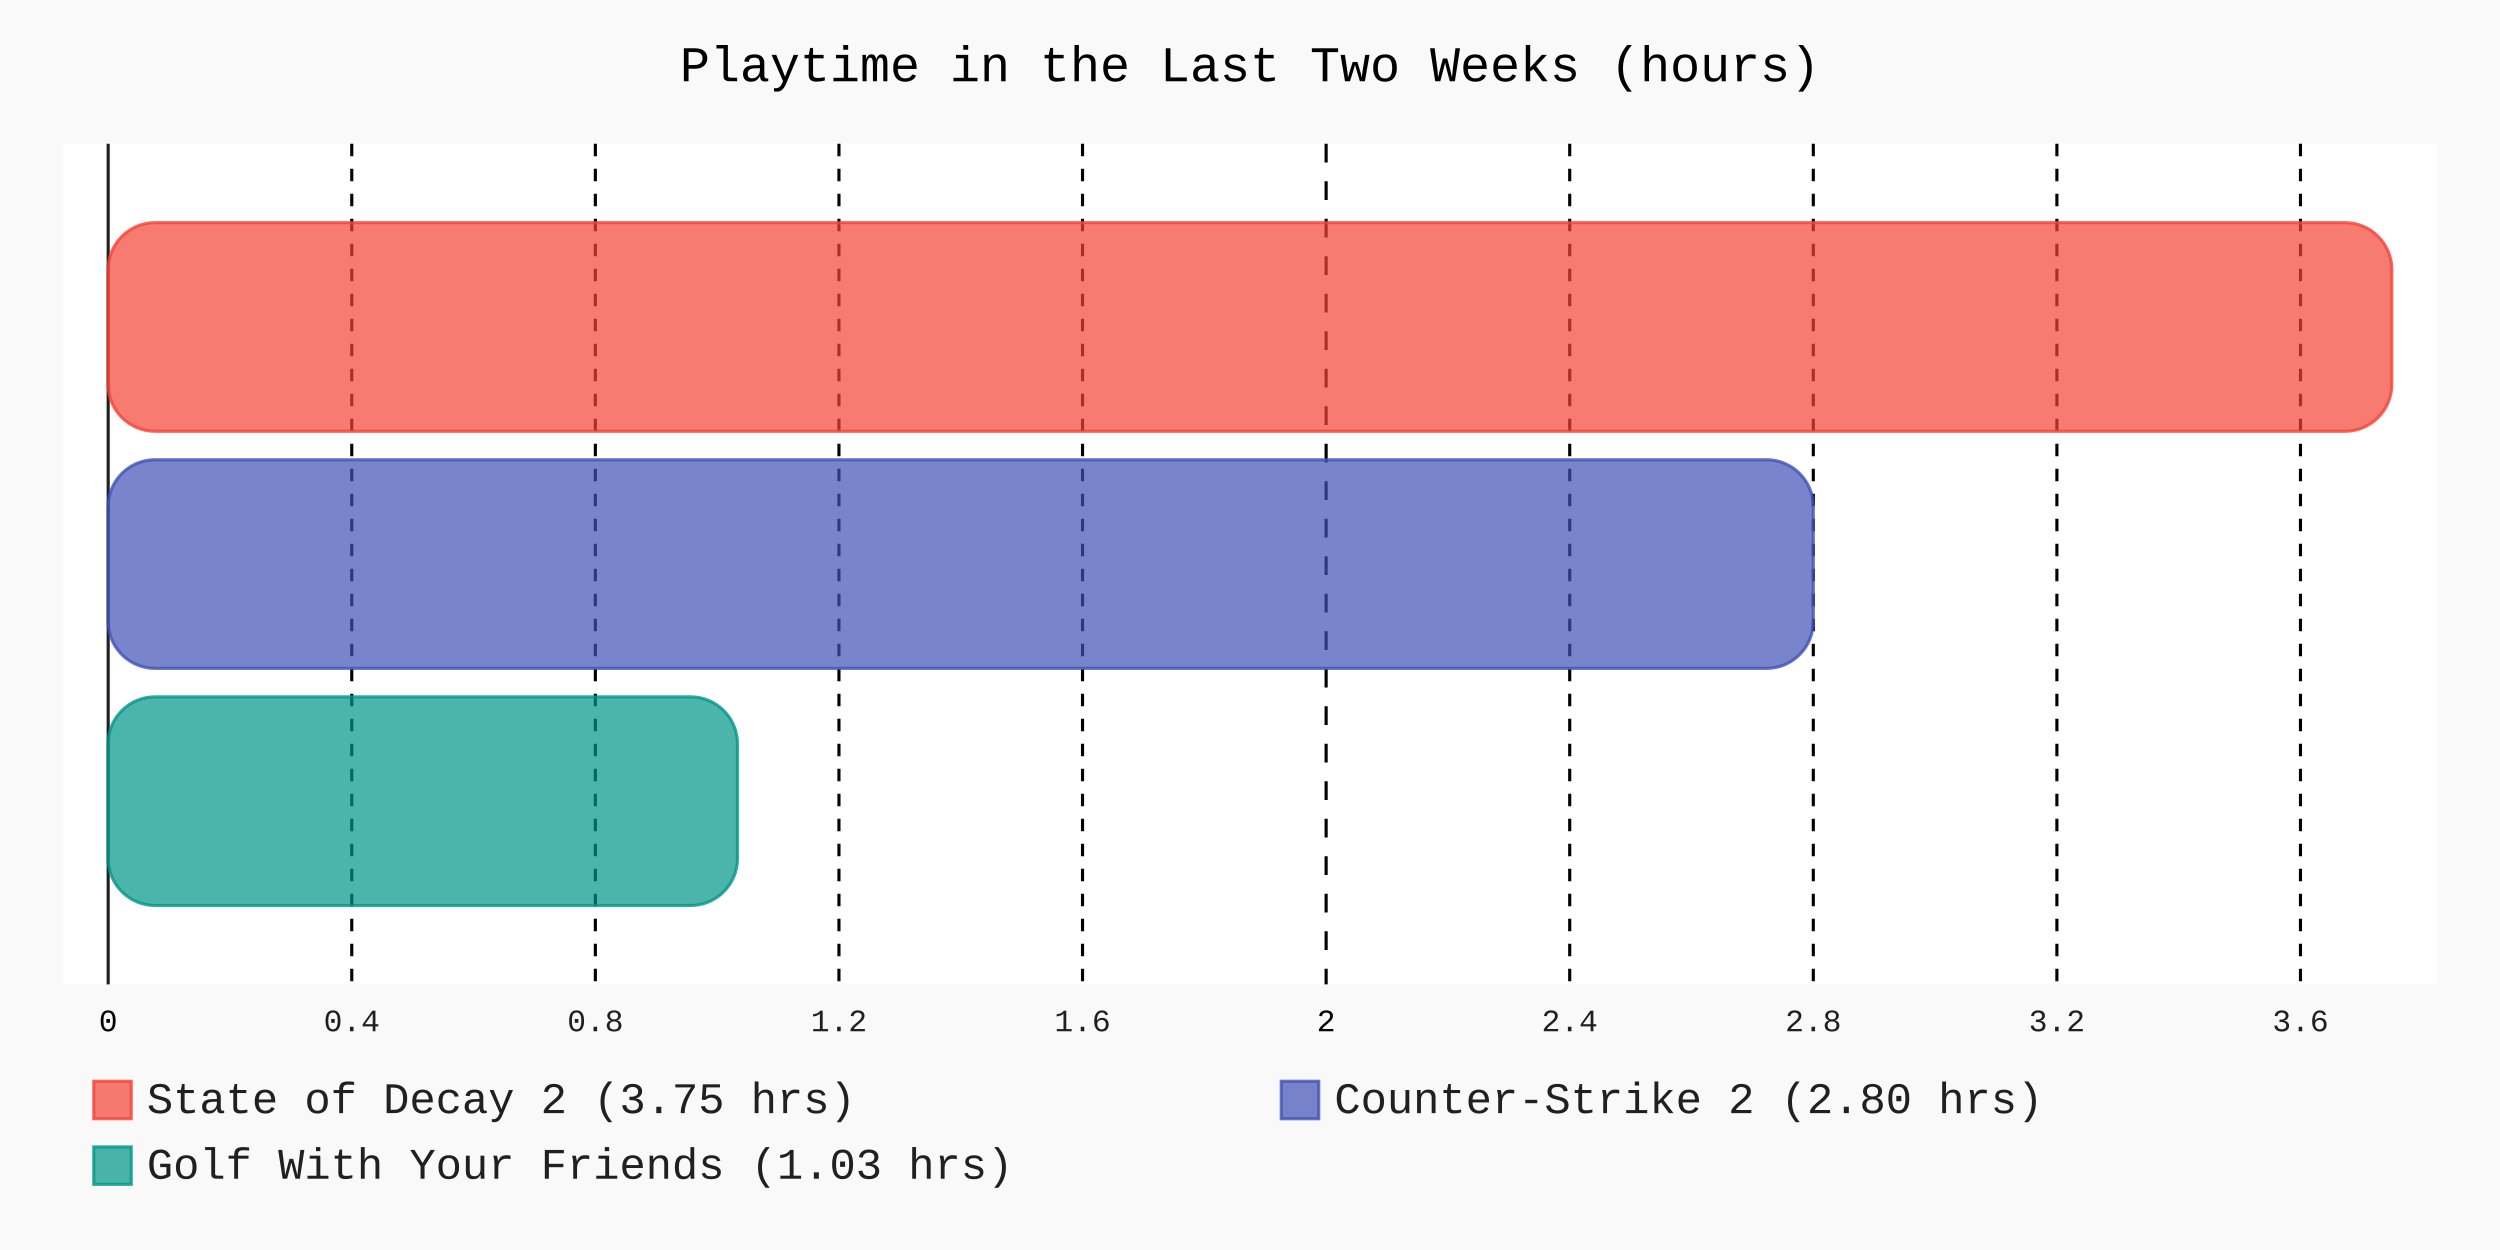
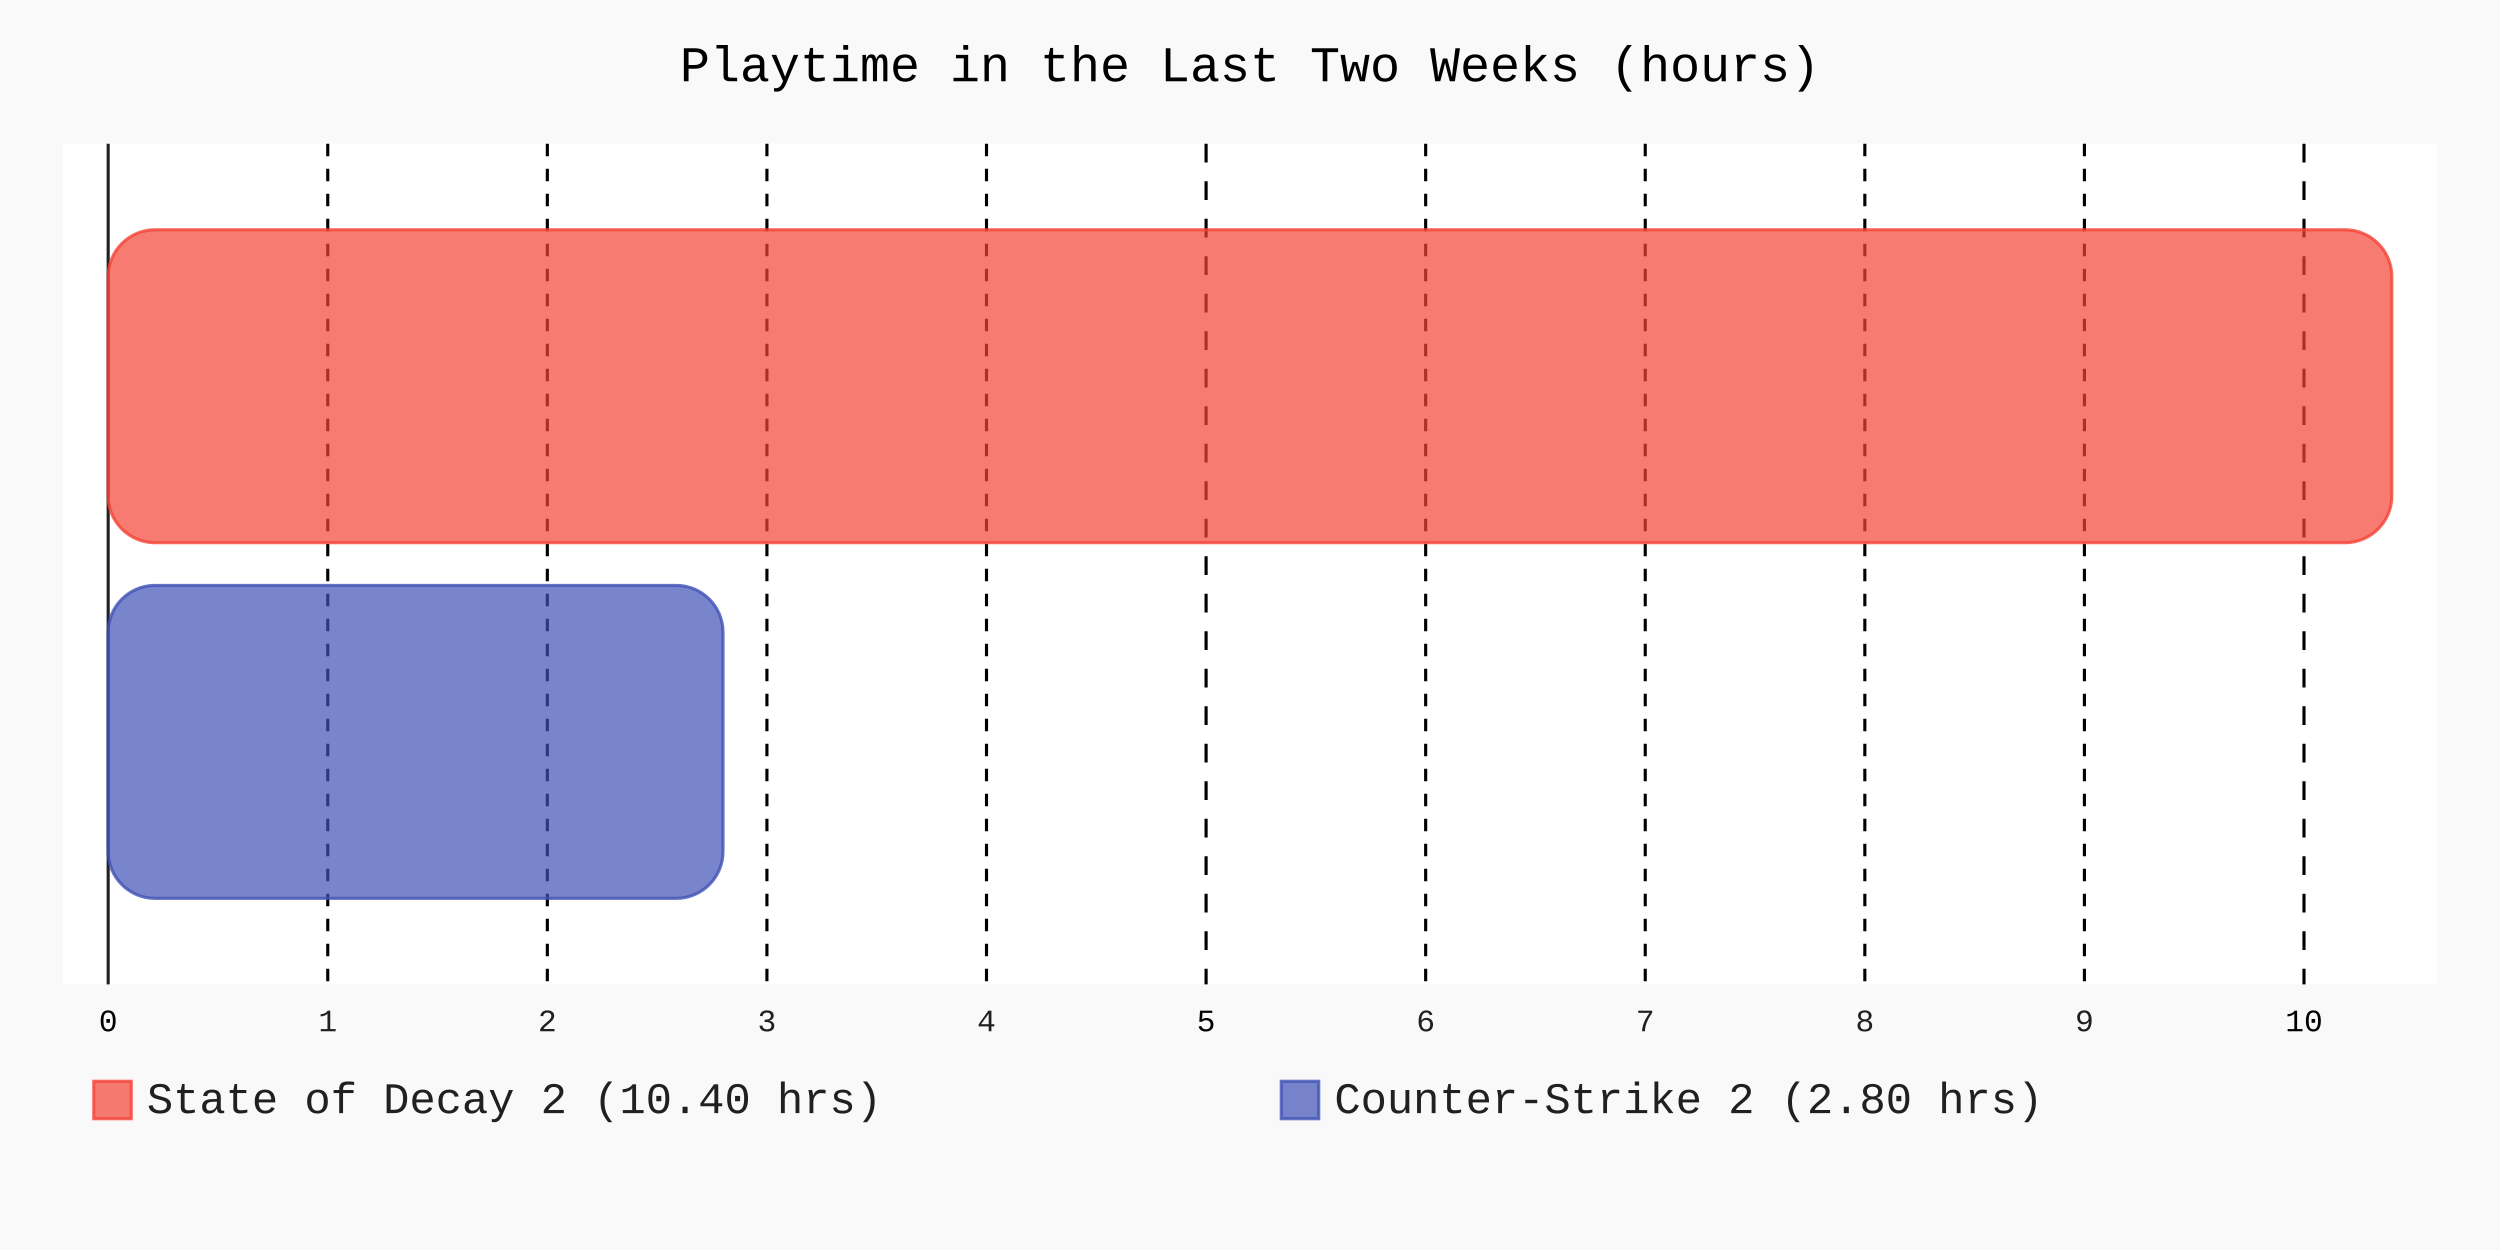
- <svg xmlns="http://www.w3.org/2000/svg" id="chart-52686c43-1e4a-4359-af3f-959d3f568dfb" class="pygal-chart" viewBox="0 0 800 400" width="800" height="400">
+ <svg xmlns="http://www.w3.org/2000/svg" id="chart-2b93a668-533d-449a-a449-7a13ad8c18ed" class="pygal-chart" viewBox="0 0 800 400" width="800" height="400">
  <defs>
-     <style type="text/css">#chart-52686c43-1e4a-4359-af3f-959d3f568dfb{-webkit-user-select:none;-webkit-font-smoothing:antialiased;font-family:Consolas,"Liberation Mono",Menlo,Courier,monospace}#chart-52686c43-1e4a-4359-af3f-959d3f568dfb .title{font-family:Consolas,"Liberation Mono",Menlo,Courier,monospace;font-size:16px}#chart-52686c43-1e4a-4359-af3f-959d3f568dfb .legends .legend text{font-family:Consolas,"Liberation Mono",Menlo,Courier,monospace;font-size:14px}#chart-52686c43-1e4a-4359-af3f-959d3f568dfb .axis text{font-family:Consolas,"Liberation Mono",Menlo,Courier,monospace;font-size:10px}#chart-52686c43-1e4a-4359-af3f-959d3f568dfb .axis text.major{font-family:Consolas,"Liberation Mono",Menlo,Courier,monospace;font-size:10px}#chart-52686c43-1e4a-4359-af3f-959d3f568dfb .text-overlay text.value{font-family:Consolas,"Liberation Mono",Menlo,Courier,monospace;font-size:16px}#chart-52686c43-1e4a-4359-af3f-959d3f568dfb .text-overlay text.label{font-family:Consolas,"Liberation Mono",Menlo,Courier,monospace;font-size:10px}#chart-52686c43-1e4a-4359-af3f-959d3f568dfb .tooltip{font-family:Consolas,"Liberation Mono",Menlo,Courier,monospace;font-size:14px}#chart-52686c43-1e4a-4359-af3f-959d3f568dfb text.no_data{font-family:Consolas,"Liberation Mono",Menlo,Courier,monospace;font-size:64px}
- #chart-52686c43-1e4a-4359-af3f-959d3f568dfb{background-color:rgba(249,249,249,1)}#chart-52686c43-1e4a-4359-af3f-959d3f568dfb path,#chart-52686c43-1e4a-4359-af3f-959d3f568dfb line,#chart-52686c43-1e4a-4359-af3f-959d3f568dfb rect,#chart-52686c43-1e4a-4359-af3f-959d3f568dfb circle{-webkit-transition:150ms;-moz-transition:150ms;transition:150ms}#chart-52686c43-1e4a-4359-af3f-959d3f568dfb .graph &gt; .background{fill:rgba(249,249,249,1)}#chart-52686c43-1e4a-4359-af3f-959d3f568dfb .plot &gt; .background{fill:rgba(255,255,255,1)}#chart-52686c43-1e4a-4359-af3f-959d3f568dfb .graph{fill:rgba(0,0,0,.87)}#chart-52686c43-1e4a-4359-af3f-959d3f568dfb text.no_data{fill:rgba(0,0,0,1)}#chart-52686c43-1e4a-4359-af3f-959d3f568dfb .title{fill:rgba(0,0,0,1)}#chart-52686c43-1e4a-4359-af3f-959d3f568dfb .legends .legend text{fill:rgba(0,0,0,.87)}#chart-52686c43-1e4a-4359-af3f-959d3f568dfb .legends .legend:hover text{fill:rgba(0,0,0,1)}#chart-52686c43-1e4a-4359-af3f-959d3f568dfb .axis .line{stroke:rgba(0,0,0,1)}#chart-52686c43-1e4a-4359-af3f-959d3f568dfb .axis .guide.line{stroke:rgba(0,0,0,.54)}#chart-52686c43-1e4a-4359-af3f-959d3f568dfb .axis .major.line{stroke:rgba(0,0,0,.87)}#chart-52686c43-1e4a-4359-af3f-959d3f568dfb .axis text.major{fill:rgba(0,0,0,1)}#chart-52686c43-1e4a-4359-af3f-959d3f568dfb .axis.y .guides:hover .guide.line,#chart-52686c43-1e4a-4359-af3f-959d3f568dfb .line-graph .axis.x .guides:hover .guide.line,#chart-52686c43-1e4a-4359-af3f-959d3f568dfb .stackedline-graph .axis.x .guides:hover .guide.line,#chart-52686c43-1e4a-4359-af3f-959d3f568dfb .xy-graph .axis.x .guides:hover .guide.line{stroke:rgba(0,0,0,1)}#chart-52686c43-1e4a-4359-af3f-959d3f568dfb .axis .guides:hover text{fill:rgba(0,0,0,1)}#chart-52686c43-1e4a-4359-af3f-959d3f568dfb .reactive{fill-opacity:.7;stroke-opacity:.8;stroke-width:1}#chart-52686c43-1e4a-4359-af3f-959d3f568dfb .ci{stroke:rgba(0,0,0,.87)}#chart-52686c43-1e4a-4359-af3f-959d3f568dfb .reactive.active,#chart-52686c43-1e4a-4359-af3f-959d3f568dfb .active .reactive{fill-opacity:.8;stroke-opacity:.9;stroke-width:4}#chart-52686c43-1e4a-4359-af3f-959d3f568dfb .ci .reactive.active{stroke-width:1.5}#chart-52686c43-1e4a-4359-af3f-959d3f568dfb .series text{fill:rgba(0,0,0,1)}#chart-52686c43-1e4a-4359-af3f-959d3f568dfb .tooltip rect{fill:rgba(255,255,255,1);stroke:rgba(0,0,0,1);-webkit-transition:opacity 150ms;-moz-transition:opacity 150ms;transition:opacity 150ms}#chart-52686c43-1e4a-4359-af3f-959d3f568dfb .tooltip .label{fill:rgba(0,0,0,.87)}#chart-52686c43-1e4a-4359-af3f-959d3f568dfb .tooltip .label{fill:rgba(0,0,0,.87)}#chart-52686c43-1e4a-4359-af3f-959d3f568dfb .tooltip .legend{font-size:.8em;fill:rgba(0,0,0,.54)}#chart-52686c43-1e4a-4359-af3f-959d3f568dfb .tooltip .x_label{font-size:.6em;fill:rgba(0,0,0,1)}#chart-52686c43-1e4a-4359-af3f-959d3f568dfb .tooltip .xlink{font-size:.5em;text-decoration:underline}#chart-52686c43-1e4a-4359-af3f-959d3f568dfb .tooltip .value{font-size:1.5em}#chart-52686c43-1e4a-4359-af3f-959d3f568dfb .bound{font-size:.5em}#chart-52686c43-1e4a-4359-af3f-959d3f568dfb .max-value{font-size:.75em;fill:rgba(0,0,0,.54)}#chart-52686c43-1e4a-4359-af3f-959d3f568dfb .map-element{fill:rgba(255,255,255,1);stroke:rgba(0,0,0,.54) !important}#chart-52686c43-1e4a-4359-af3f-959d3f568dfb .map-element .reactive{fill-opacity:inherit;stroke-opacity:inherit}#chart-52686c43-1e4a-4359-af3f-959d3f568dfb .color-0,#chart-52686c43-1e4a-4359-af3f-959d3f568dfb .color-0 a:visited{stroke:#F44336;fill:#F44336}#chart-52686c43-1e4a-4359-af3f-959d3f568dfb .color-1,#chart-52686c43-1e4a-4359-af3f-959d3f568dfb .color-1 a:visited{stroke:#3F51B5;fill:#3F51B5}#chart-52686c43-1e4a-4359-af3f-959d3f568dfb .color-2,#chart-52686c43-1e4a-4359-af3f-959d3f568dfb .color-2 a:visited{stroke:#009688;fill:#009688}#chart-52686c43-1e4a-4359-af3f-959d3f568dfb .text-overlay .color-0 text{fill:black}#chart-52686c43-1e4a-4359-af3f-959d3f568dfb .text-overlay .color-1 text{fill:black}#chart-52686c43-1e4a-4359-af3f-959d3f568dfb .text-overlay .color-2 text{fill:black}
- #chart-52686c43-1e4a-4359-af3f-959d3f568dfb text.no_data{text-anchor:middle}#chart-52686c43-1e4a-4359-af3f-959d3f568dfb .guide.line{fill:none}#chart-52686c43-1e4a-4359-af3f-959d3f568dfb .centered{text-anchor:middle}#chart-52686c43-1e4a-4359-af3f-959d3f568dfb .title{text-anchor:middle}#chart-52686c43-1e4a-4359-af3f-959d3f568dfb .legends .legend text{fill-opacity:1}#chart-52686c43-1e4a-4359-af3f-959d3f568dfb .axis.x text{text-anchor:middle}#chart-52686c43-1e4a-4359-af3f-959d3f568dfb .axis.x:not(.web) text[transform]{text-anchor:start}#chart-52686c43-1e4a-4359-af3f-959d3f568dfb .axis.x:not(.web) text[transform].backwards{text-anchor:end}#chart-52686c43-1e4a-4359-af3f-959d3f568dfb .axis.y text{text-anchor:end}#chart-52686c43-1e4a-4359-af3f-959d3f568dfb .axis.y text[transform].backwards{text-anchor:start}#chart-52686c43-1e4a-4359-af3f-959d3f568dfb .axis.y2 text{text-anchor:start}#chart-52686c43-1e4a-4359-af3f-959d3f568dfb .axis.y2 text[transform].backwards{text-anchor:end}#chart-52686c43-1e4a-4359-af3f-959d3f568dfb .axis .guide.line{stroke-dasharray:4,4;stroke:black}#chart-52686c43-1e4a-4359-af3f-959d3f568dfb .axis .major.guide.line{stroke-dasharray:6,6;stroke:black}#chart-52686c43-1e4a-4359-af3f-959d3f568dfb .horizontal .axis.y .guide.line,#chart-52686c43-1e4a-4359-af3f-959d3f568dfb .horizontal .axis.y2 .guide.line,#chart-52686c43-1e4a-4359-af3f-959d3f568dfb .vertical .axis.x .guide.line{opacity:0}#chart-52686c43-1e4a-4359-af3f-959d3f568dfb .horizontal .axis.always_show .guide.line,#chart-52686c43-1e4a-4359-af3f-959d3f568dfb .vertical .axis.always_show .guide.line{opacity:1 !important}#chart-52686c43-1e4a-4359-af3f-959d3f568dfb .axis.y .guides:hover .guide.line,#chart-52686c43-1e4a-4359-af3f-959d3f568dfb .axis.y2 .guides:hover .guide.line,#chart-52686c43-1e4a-4359-af3f-959d3f568dfb .axis.x .guides:hover .guide.line{opacity:1}#chart-52686c43-1e4a-4359-af3f-959d3f568dfb .axis .guides:hover text{opacity:1}#chart-52686c43-1e4a-4359-af3f-959d3f568dfb .nofill{fill:none}#chart-52686c43-1e4a-4359-af3f-959d3f568dfb .subtle-fill{fill-opacity:.2}#chart-52686c43-1e4a-4359-af3f-959d3f568dfb .dot{stroke-width:1px;fill-opacity:1;stroke-opacity:1}#chart-52686c43-1e4a-4359-af3f-959d3f568dfb .dot.active{stroke-width:5px}#chart-52686c43-1e4a-4359-af3f-959d3f568dfb .dot.negative{fill:transparent}#chart-52686c43-1e4a-4359-af3f-959d3f568dfb text,#chart-52686c43-1e4a-4359-af3f-959d3f568dfb tspan{stroke:none !important}#chart-52686c43-1e4a-4359-af3f-959d3f568dfb .series text.active{opacity:1}#chart-52686c43-1e4a-4359-af3f-959d3f568dfb .tooltip rect{fill-opacity:.95;stroke-width:.5}#chart-52686c43-1e4a-4359-af3f-959d3f568dfb .tooltip text{fill-opacity:1}#chart-52686c43-1e4a-4359-af3f-959d3f568dfb .showable{visibility:hidden}#chart-52686c43-1e4a-4359-af3f-959d3f568dfb .showable.shown{visibility:visible}#chart-52686c43-1e4a-4359-af3f-959d3f568dfb .gauge-background{fill:rgba(229,229,229,1);stroke:none}#chart-52686c43-1e4a-4359-af3f-959d3f568dfb .bg-lines{stroke:rgba(249,249,249,1);stroke-width:2px}</style>
+     <style type="text/css">#chart-2b93a668-533d-449a-a449-7a13ad8c18ed{-webkit-user-select:none;-webkit-font-smoothing:antialiased;font-family:Consolas,"Liberation Mono",Menlo,Courier,monospace}#chart-2b93a668-533d-449a-a449-7a13ad8c18ed .title{font-family:Consolas,"Liberation Mono",Menlo,Courier,monospace;font-size:16px}#chart-2b93a668-533d-449a-a449-7a13ad8c18ed .legends .legend text{font-family:Consolas,"Liberation Mono",Menlo,Courier,monospace;font-size:14px}#chart-2b93a668-533d-449a-a449-7a13ad8c18ed .axis text{font-family:Consolas,"Liberation Mono",Menlo,Courier,monospace;font-size:10px}#chart-2b93a668-533d-449a-a449-7a13ad8c18ed .axis text.major{font-family:Consolas,"Liberation Mono",Menlo,Courier,monospace;font-size:10px}#chart-2b93a668-533d-449a-a449-7a13ad8c18ed .text-overlay text.value{font-family:Consolas,"Liberation Mono",Menlo,Courier,monospace;font-size:16px}#chart-2b93a668-533d-449a-a449-7a13ad8c18ed .text-overlay text.label{font-family:Consolas,"Liberation Mono",Menlo,Courier,monospace;font-size:10px}#chart-2b93a668-533d-449a-a449-7a13ad8c18ed .tooltip{font-family:Consolas,"Liberation Mono",Menlo,Courier,monospace;font-size:14px}#chart-2b93a668-533d-449a-a449-7a13ad8c18ed text.no_data{font-family:Consolas,"Liberation Mono",Menlo,Courier,monospace;font-size:64px}
+ #chart-2b93a668-533d-449a-a449-7a13ad8c18ed{background-color:rgba(249,249,249,1)}#chart-2b93a668-533d-449a-a449-7a13ad8c18ed path,#chart-2b93a668-533d-449a-a449-7a13ad8c18ed line,#chart-2b93a668-533d-449a-a449-7a13ad8c18ed rect,#chart-2b93a668-533d-449a-a449-7a13ad8c18ed circle{-webkit-transition:150ms;-moz-transition:150ms;transition:150ms}#chart-2b93a668-533d-449a-a449-7a13ad8c18ed .graph &gt; .background{fill:rgba(249,249,249,1)}#chart-2b93a668-533d-449a-a449-7a13ad8c18ed .plot &gt; .background{fill:rgba(255,255,255,1)}#chart-2b93a668-533d-449a-a449-7a13ad8c18ed .graph{fill:rgba(0,0,0,.87)}#chart-2b93a668-533d-449a-a449-7a13ad8c18ed text.no_data{fill:rgba(0,0,0,1)}#chart-2b93a668-533d-449a-a449-7a13ad8c18ed .title{fill:rgba(0,0,0,1)}#chart-2b93a668-533d-449a-a449-7a13ad8c18ed .legends .legend text{fill:rgba(0,0,0,.87)}#chart-2b93a668-533d-449a-a449-7a13ad8c18ed .legends .legend:hover text{fill:rgba(0,0,0,1)}#chart-2b93a668-533d-449a-a449-7a13ad8c18ed .axis .line{stroke:rgba(0,0,0,1)}#chart-2b93a668-533d-449a-a449-7a13ad8c18ed .axis .guide.line{stroke:rgba(0,0,0,.54)}#chart-2b93a668-533d-449a-a449-7a13ad8c18ed .axis .major.line{stroke:rgba(0,0,0,.87)}#chart-2b93a668-533d-449a-a449-7a13ad8c18ed .axis text.major{fill:rgba(0,0,0,1)}#chart-2b93a668-533d-449a-a449-7a13ad8c18ed .axis.y .guides:hover .guide.line,#chart-2b93a668-533d-449a-a449-7a13ad8c18ed .line-graph .axis.x .guides:hover .guide.line,#chart-2b93a668-533d-449a-a449-7a13ad8c18ed .stackedline-graph .axis.x .guides:hover .guide.line,#chart-2b93a668-533d-449a-a449-7a13ad8c18ed .xy-graph .axis.x .guides:hover .guide.line{stroke:rgba(0,0,0,1)}#chart-2b93a668-533d-449a-a449-7a13ad8c18ed .axis .guides:hover text{fill:rgba(0,0,0,1)}#chart-2b93a668-533d-449a-a449-7a13ad8c18ed .reactive{fill-opacity:.7;stroke-opacity:.8;stroke-width:1}#chart-2b93a668-533d-449a-a449-7a13ad8c18ed .ci{stroke:rgba(0,0,0,.87)}#chart-2b93a668-533d-449a-a449-7a13ad8c18ed .reactive.active,#chart-2b93a668-533d-449a-a449-7a13ad8c18ed .active .reactive{fill-opacity:.8;stroke-opacity:.9;stroke-width:4}#chart-2b93a668-533d-449a-a449-7a13ad8c18ed .ci .reactive.active{stroke-width:1.5}#chart-2b93a668-533d-449a-a449-7a13ad8c18ed .series text{fill:rgba(0,0,0,1)}#chart-2b93a668-533d-449a-a449-7a13ad8c18ed .tooltip rect{fill:rgba(255,255,255,1);stroke:rgba(0,0,0,1);-webkit-transition:opacity 150ms;-moz-transition:opacity 150ms;transition:opacity 150ms}#chart-2b93a668-533d-449a-a449-7a13ad8c18ed .tooltip .label{fill:rgba(0,0,0,.87)}#chart-2b93a668-533d-449a-a449-7a13ad8c18ed .tooltip .label{fill:rgba(0,0,0,.87)}#chart-2b93a668-533d-449a-a449-7a13ad8c18ed .tooltip .legend{font-size:.8em;fill:rgba(0,0,0,.54)}#chart-2b93a668-533d-449a-a449-7a13ad8c18ed .tooltip .x_label{font-size:.6em;fill:rgba(0,0,0,1)}#chart-2b93a668-533d-449a-a449-7a13ad8c18ed .tooltip .xlink{font-size:.5em;text-decoration:underline}#chart-2b93a668-533d-449a-a449-7a13ad8c18ed .tooltip .value{font-size:1.5em}#chart-2b93a668-533d-449a-a449-7a13ad8c18ed .bound{font-size:.5em}#chart-2b93a668-533d-449a-a449-7a13ad8c18ed .max-value{font-size:.75em;fill:rgba(0,0,0,.54)}#chart-2b93a668-533d-449a-a449-7a13ad8c18ed .map-element{fill:rgba(255,255,255,1);stroke:rgba(0,0,0,.54) !important}#chart-2b93a668-533d-449a-a449-7a13ad8c18ed .map-element .reactive{fill-opacity:inherit;stroke-opacity:inherit}#chart-2b93a668-533d-449a-a449-7a13ad8c18ed .color-0,#chart-2b93a668-533d-449a-a449-7a13ad8c18ed .color-0 a:visited{stroke:#F44336;fill:#F44336}#chart-2b93a668-533d-449a-a449-7a13ad8c18ed .color-1,#chart-2b93a668-533d-449a-a449-7a13ad8c18ed .color-1 a:visited{stroke:#3F51B5;fill:#3F51B5}#chart-2b93a668-533d-449a-a449-7a13ad8c18ed .text-overlay .color-0 text{fill:black}#chart-2b93a668-533d-449a-a449-7a13ad8c18ed .text-overlay .color-1 text{fill:black}
+ #chart-2b93a668-533d-449a-a449-7a13ad8c18ed text.no_data{text-anchor:middle}#chart-2b93a668-533d-449a-a449-7a13ad8c18ed .guide.line{fill:none}#chart-2b93a668-533d-449a-a449-7a13ad8c18ed .centered{text-anchor:middle}#chart-2b93a668-533d-449a-a449-7a13ad8c18ed .title{text-anchor:middle}#chart-2b93a668-533d-449a-a449-7a13ad8c18ed .legends .legend text{fill-opacity:1}#chart-2b93a668-533d-449a-a449-7a13ad8c18ed .axis.x text{text-anchor:middle}#chart-2b93a668-533d-449a-a449-7a13ad8c18ed .axis.x:not(.web) text[transform]{text-anchor:start}#chart-2b93a668-533d-449a-a449-7a13ad8c18ed .axis.x:not(.web) text[transform].backwards{text-anchor:end}#chart-2b93a668-533d-449a-a449-7a13ad8c18ed .axis.y text{text-anchor:end}#chart-2b93a668-533d-449a-a449-7a13ad8c18ed .axis.y text[transform].backwards{text-anchor:start}#chart-2b93a668-533d-449a-a449-7a13ad8c18ed .axis.y2 text{text-anchor:start}#chart-2b93a668-533d-449a-a449-7a13ad8c18ed .axis.y2 text[transform].backwards{text-anchor:end}#chart-2b93a668-533d-449a-a449-7a13ad8c18ed .axis .guide.line{stroke-dasharray:4,4;stroke:black}#chart-2b93a668-533d-449a-a449-7a13ad8c18ed .axis .major.guide.line{stroke-dasharray:6,6;stroke:black}#chart-2b93a668-533d-449a-a449-7a13ad8c18ed .horizontal .axis.y .guide.line,#chart-2b93a668-533d-449a-a449-7a13ad8c18ed .horizontal .axis.y2 .guide.line,#chart-2b93a668-533d-449a-a449-7a13ad8c18ed .vertical .axis.x .guide.line{opacity:0}#chart-2b93a668-533d-449a-a449-7a13ad8c18ed .horizontal .axis.always_show .guide.line,#chart-2b93a668-533d-449a-a449-7a13ad8c18ed .vertical .axis.always_show .guide.line{opacity:1 !important}#chart-2b93a668-533d-449a-a449-7a13ad8c18ed .axis.y .guides:hover .guide.line,#chart-2b93a668-533d-449a-a449-7a13ad8c18ed .axis.y2 .guides:hover .guide.line,#chart-2b93a668-533d-449a-a449-7a13ad8c18ed .axis.x .guides:hover .guide.line{opacity:1}#chart-2b93a668-533d-449a-a449-7a13ad8c18ed .axis .guides:hover text{opacity:1}#chart-2b93a668-533d-449a-a449-7a13ad8c18ed .nofill{fill:none}#chart-2b93a668-533d-449a-a449-7a13ad8c18ed .subtle-fill{fill-opacity:.2}#chart-2b93a668-533d-449a-a449-7a13ad8c18ed .dot{stroke-width:1px;fill-opacity:1;stroke-opacity:1}#chart-2b93a668-533d-449a-a449-7a13ad8c18ed .dot.active{stroke-width:5px}#chart-2b93a668-533d-449a-a449-7a13ad8c18ed .dot.negative{fill:transparent}#chart-2b93a668-533d-449a-a449-7a13ad8c18ed text,#chart-2b93a668-533d-449a-a449-7a13ad8c18ed tspan{stroke:none !important}#chart-2b93a668-533d-449a-a449-7a13ad8c18ed .series text.active{opacity:1}#chart-2b93a668-533d-449a-a449-7a13ad8c18ed .tooltip rect{fill-opacity:.95;stroke-width:.5}#chart-2b93a668-533d-449a-a449-7a13ad8c18ed .tooltip text{fill-opacity:1}#chart-2b93a668-533d-449a-a449-7a13ad8c18ed .showable{visibility:hidden}#chart-2b93a668-533d-449a-a449-7a13ad8c18ed .showable.shown{visibility:visible}#chart-2b93a668-533d-449a-a449-7a13ad8c18ed .gauge-background{fill:rgba(229,229,229,1);stroke:none}#chart-2b93a668-533d-449a-a449-7a13ad8c18ed .bg-lines{stroke:rgba(249,249,249,1);stroke-width:2px}</style>
  </defs>
  <g class="graph horizontalbar-graph horizontal">
    <rect x="0" y="0" width="800" height="400" class="background" />
    <g transform="translate(20, 46)" class="plot">
      <rect x="0" y="0" width="760" height="269.0" class="background" />
      <g class="axis x always_show">
        <g class="guides">
          <path d="M14.615 0 v269" class="axis major line" />
          <text x="14.615" y="284.0" class="major">0</text>
        </g>
        <g class="guides">
-           <path d="M92.564 0 v269" class="guide line" />
-           <text x="92.564" y="284.0" class="">0.4</text>
+           <path d="M84.882 0 v269" class="guide line" />
+           <text x="84.882" y="284.0" class="">1</text>
        </g>
        <g class="guides">
-           <path d="M170.513 0 v269" class="guide line" />
-           <text x="170.513" y="284.0" class="">0.8</text>
+           <path d="M155.148 0 v269" class="guide line" />
+           <text x="155.148" y="284.0" class="">2</text>
        </g>
        <g class="guides">
-           <path d="M248.462 0 v269" class="guide line" />
-           <text x="248.462" y="284.0" class="">1.2</text>
+           <path d="M225.414 0 v269" class="guide line" />
+           <text x="225.414" y="284.0" class="">3</text>
        </g>
        <g class="guides">
-           <path d="M326.41 0 v269" class="guide line" />
-           <text x="326.41" y="284.0" class="">1.6</text>
+           <path d="M295.68 0 v269" class="guide line" />
+           <text x="295.68" y="284.0" class="">4</text>
        </g>
        <g class="guides">
-           <path d="M404.359 0 v269" class="major guide line" />
-           <text x="404.359" y="284.0" class="major">2</text>
+           <path d="M365.947 0 v269" class="major guide line" />
+           <text x="365.947" y="284.0" class="major">5</text>
        </g>
        <g class="guides">
-           <path d="M482.308 0 v269" class="guide line" />
-           <text x="482.308" y="284.0" class="">2.4</text>
+           <path d="M436.213 0 v269" class="guide line" />
+           <text x="436.213" y="284.0" class="">6</text>
        </g>
        <g class="guides">
-           <path d="M560.256 0 v269" class="guide line" />
-           <text x="560.256" y="284.0" class="">2.8</text>
+           <path d="M506.479 0 v269" class="guide line" />
+           <text x="506.479" y="284.0" class="">7</text>
        </g>
        <g class="guides">
-           <path d="M638.205 0 v269" class="guide line" />
-           <text x="638.205" y="284.0" class="">3.2</text>
+           <path d="M576.746 0 v269" class="guide line" />
+           <text x="576.746" y="284.0" class="">8</text>
        </g>
        <g class="guides">
-           <path d="M716.154 0 v269" class="guide line" />
-           <text x="716.154" y="284.0" class="">3.6</text>
+           <path d="M647.012 0 v269" class="guide line" />
+           <text x="647.012" y="284.0" class="">9</text>
        </g>
-       </g>
-       <g class="series serie-2 color-2">
-         <g class="bars">
-           <g class="bar">
-             <rect x="14.615" y="176.988" rx="15" ry="15" width="201.368" height="66.767" class="rect reactive tooltip-trigger" />
-           </g>
+         <g class="guides">
+           <path d="M717.278 0 v269" class="major guide line" />
+           <text x="717.278" y="284.0" class="major">10</text>
        </g>
      </g>
      <g class="series serie-1 color-1">
        <g class="bars">
          <g class="bar">
-             <rect x="14.615" y="101.116" rx="15" ry="15" width="545.641" height="66.767" class="rect reactive tooltip-trigger" />
+             <rect x="14.615" y="141.328" rx="15" ry="15" width="196.746" height="100.151" class="rect reactive tooltip-trigger" />
          </g>
        </g>
      </g>
      <g class="series serie-0 color-0">
        <g class="bars">
          <g class="bar">
-             <rect x="14.615" y="25.245" rx="15" ry="15" width="730.769" height="66.767" class="rect reactive tooltip-trigger" />
+             <rect x="14.615" y="27.521" rx="15" ry="15" width="730.769" height="100.151" class="rect reactive tooltip-trigger" />
          </g>
        </g>
      </g>
    </g>
    <g class="titles">
      <text x="400.0" y="26" class="title plot_title">Playtime in the Last Two Weeks (hours)</text>
    </g>
    <g transform="translate(20, 46)" class="plot overlay">
-       <g class="series serie-2 color-2" />
      <g class="series serie-1 color-1" />
      <g class="series serie-0 color-0" />
    </g>
    <g transform="translate(20, 46)" class="plot text-overlay">
-       <g class="series serie-2 color-2" />
      <g class="series serie-1 color-1" />
      <g class="series serie-0 color-0" />
    </g>
    <g transform="translate(20, 46)" class="plot tooltip-overlay">
      <g transform="translate(0 0)" style="opacity: 0" class="tooltip">
        <rect rx="0" ry="0" width="0" height="0" class="tooltip-box" />
        <g class="text" />
      </g>
    </g>
    <g transform="translate(30, 345)" class="legends">
      <g id="activate-serie-0" class="legend reactive activate-serie">
        <rect x="0.0" y="1.0" width="12" height="12" class="color-0 reactive" />
-         <text x="17.0" y="11.2">State of Decay 2 (3.75 hrs)</text>
+         <text x="17.0" y="11.2">State of Decay 2 (10.40 hrs)</text>
      </g>
      <g id="activate-serie-1" class="legend reactive activate-serie">
        <rect x="380.0" y="1.0" width="12" height="12" class="color-1 reactive" />
        <text x="397.0" y="11.2">Counter-Strike 2 (2.80 hrs)</text>
      </g>
-       <g id="activate-serie-2" class="legend reactive activate-serie">
-         <rect x="0.0" y="22.0" width="12" height="12" class="color-2 reactive" />
-         <text x="17.0" y="32.2">Golf With Your Friends (1.03 hrs)</text>
-       </g>
    </g>
  </g>
</svg>
